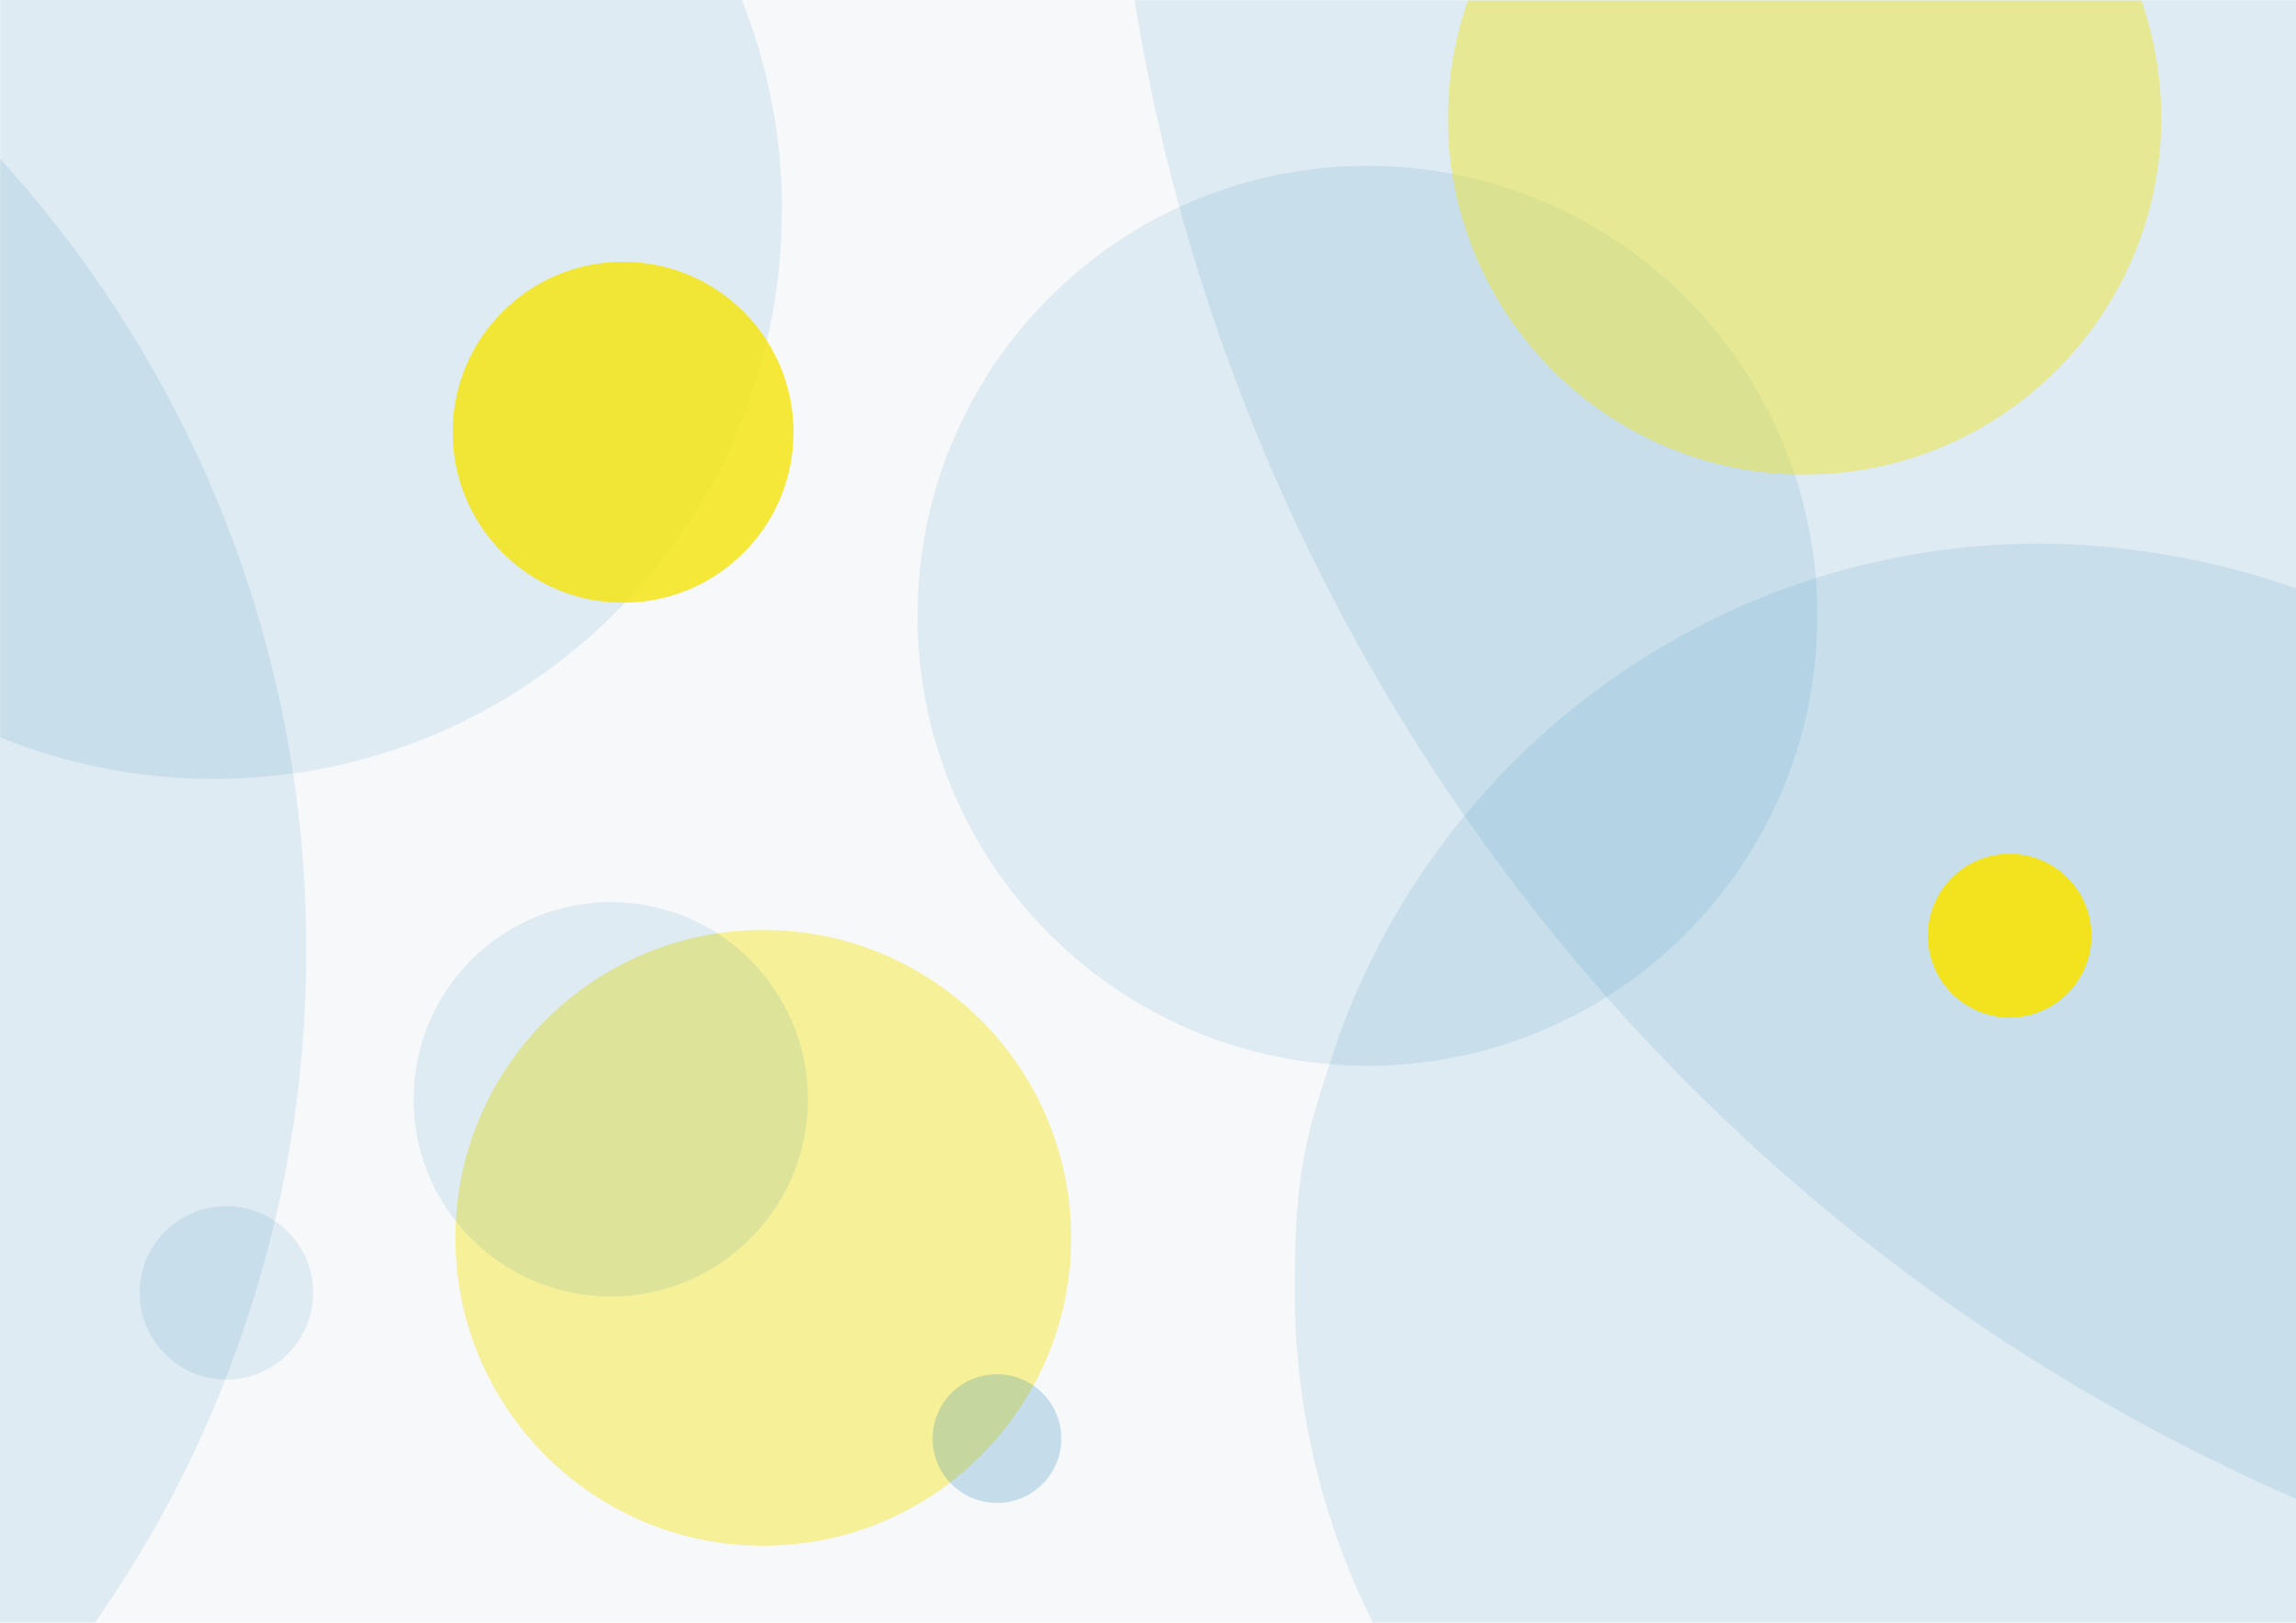
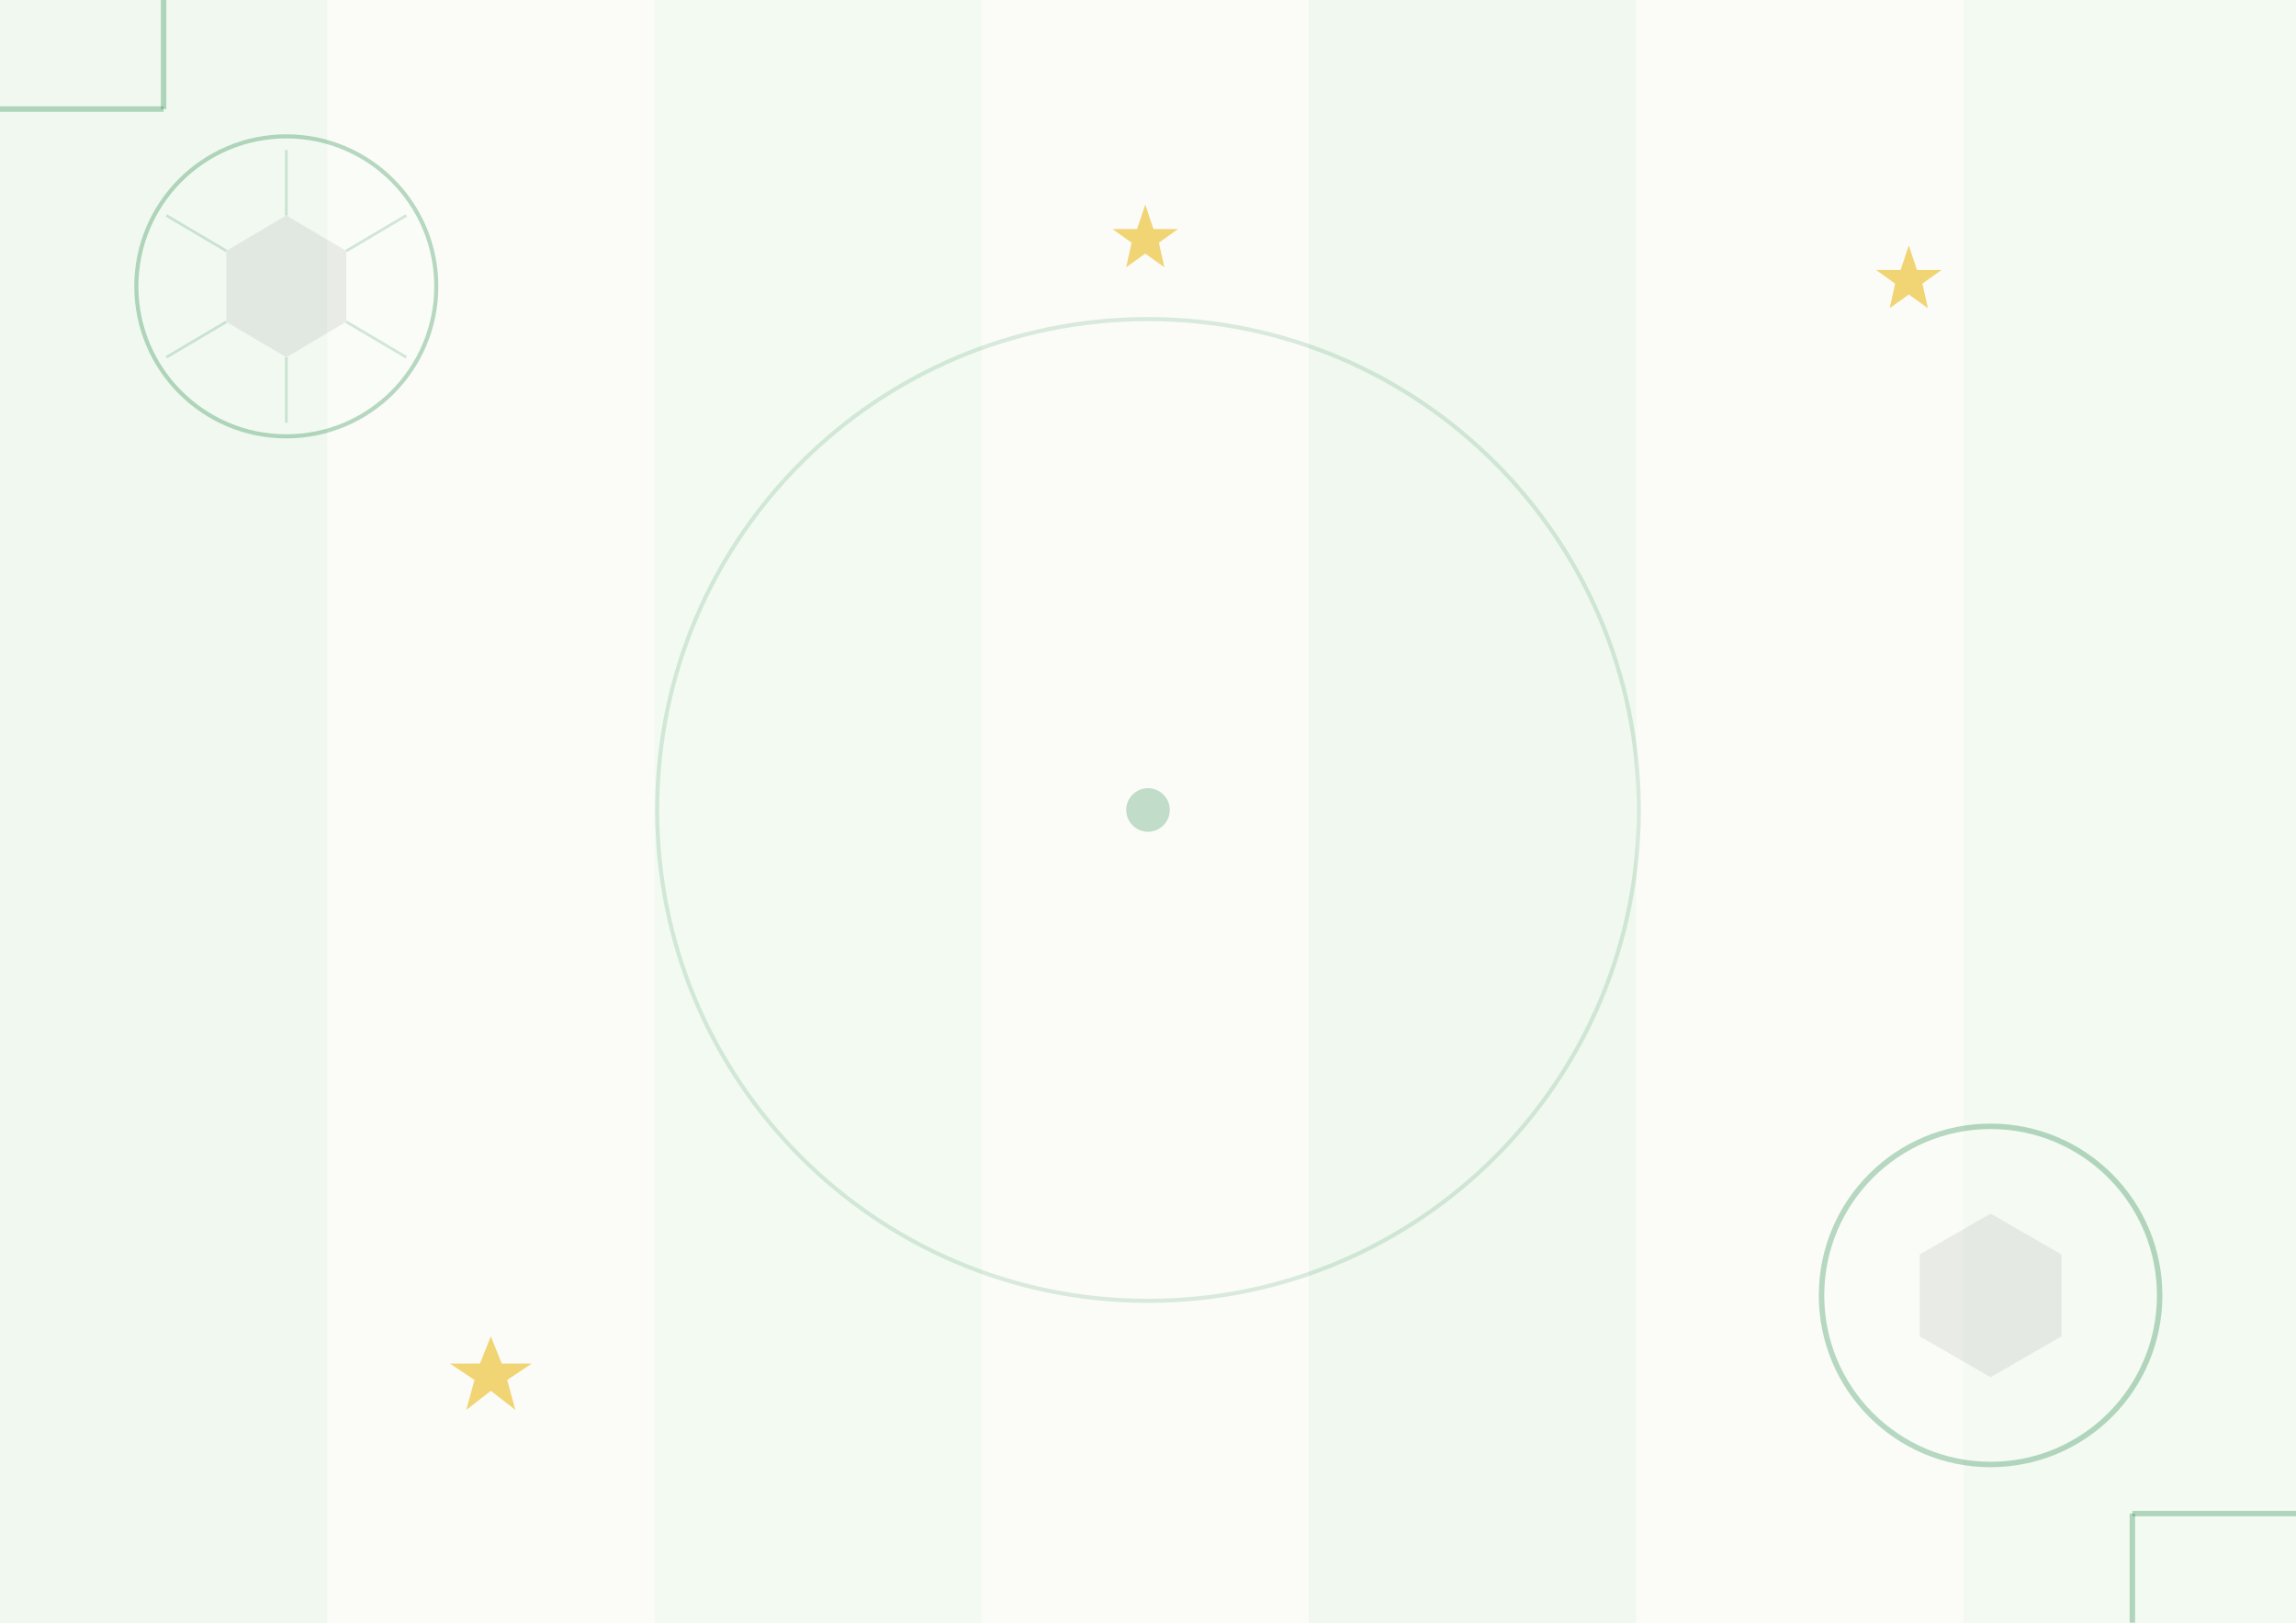
- <svg xmlns="http://www.w3.org/2000/svg" id="Layer_1" version="1.1" viewBox="0 0 842 595">
+ <svg xmlns="http://www.w3.org/2000/svg" viewBox="0 0 842 595">
  <defs>
    <style>
-       .st0 {
-         opacity: .9;
-       }
- 
-       .st0, .st1, .st2 {
-         fill: #f6e308;
-       }
- 
-       .st0, .st1, .st2, .st3, .st4 {
-         isolation: isolate;
-       }
- 
-       .st1 {
-         opacity: .8;
-       }
- 
-       .st2 {
-         opacity: .4;
-       }
- 
-       .st3 {
-         opacity: .1;
-       }
- 
-       .st3, .st4 {
-         fill: #0072b2;
-       }
- 
-       .st4 {
-         opacity: .2;
-       }
- 
-       .st5 {
-         fill: #f6f8f9;
-       }
+       .fb-bg { fill: #f8fbf6; }
+       .fb-green { fill: #16a34a; opacity: .1; }
+       .fb-green-strong { fill: #15803d; opacity: .2; }
+       .fb-grass { fill: #22c55e; opacity: .08; }
+       .fb-gold { fill: #eab308; opacity: .55; }
    </style>
  </defs>
-   <rect class="st5" width="842" height="595" />
-   <path class="st3" d="M842,0v549.6c-94.8-41.3-181.5-103.2-252.9-184.1-18.4-20.9-35.8-43-52-66.3-4.3-6.2-8.6-12.5-12.7-18.9-42.1-64.8-72.5-133.7-91.9-204.4-6.9-25.1-12.3-50.4-16.4-75.8h425.9Z" />
-   <path class="st3" d="M286.7,77.3c0,105.2-78,192.2-179.2,206.3-9.5,1.3-19.2,2-29.1,2-27.7,0-54.1-5.4-78.3-15.2V0h271.9c9.6,23.9,14.8,50,14.8,77.3h0Z" />
-   <path class="st3" d="M842,215.8v379.2h-338.5c-18.4-36.7-28.7-78.2-28.7-122.1s4.5-56.7,12.8-82.8c10.6-33.6,27.6-64.4,49.5-91,33.2-40.3,77.7-71,128.7-87.1,26-8.2,53.8-12.7,82.5-12.7s64.4,5.8,93.6,16.4h.1Z" />
-   <circle class="st2" cx="279.9" cy="453.9" r="112.9" />
-   <circle class="st3" cx="501.5" cy="225.8" r="165" />
-   <circle class="st3" cx="224" cy="403.1" r="72.3" />
-   <circle class="st3" cx="82.8" cy="474.1" r="31.8" transform="translate(-77.7 20.4) rotate(-9.6)" />
-   <circle class="st4" cx="365.6" cy="527.5" r="23.6" />
-   <circle class="st0" cx="737" cy="343.1" r="30" />
-   <path class="st3" d="M112.3,348.3c0,34.4-4,67.8-11.6,99.8h0c-4.7,19.8-10.8,39.1-18.1,57.8-12.4,31.7-28.5,61.6-47.8,89.1H0V58.2c56,61.5,94.5,139.3,107.5,225.5,3.2,21.1,4.8,42.7,4.8,64.7h0Z" />
-   <circle class="st1" cx="228.5" cy="158.5" r="62.5" />
-   <path class="st2" d="M792.6,43.2c0,72.2-58.6,130.8-130.8,130.8s-2.4,0-3.6,0c-63.6-1.7-115.9-48.9-125.6-110.2-1.1-6.7-1.6-13.5-1.6-20.5,0-15.1,2.6-29.6,7.3-43.1h247c4.7,13.5,7.3,28,7.3,43.1h0Z" />
+   <rect class="fb-bg" width="842" height="595" />
+   <rect class="fb-green" x="0" y="0" width="120" height="595" />
+   <rect class="fb-grass" x="240" y="0" width="120" height="595" />
+   <rect class="fb-green" x="480" y="0" width="120" height="595" />
+   <rect class="fb-grass" x="720" y="0" width="122" height="595" />
+   <rect fill="#fdfdf9" opacity=".5" width="842" height="595" />
+   <circle cx="421" cy="297" r="180" fill="none" stroke="#15803d" stroke-width="1.5" opacity=".15" />
+   <circle cx="421" cy="297" r="8" fill="#15803d" opacity=".25" />
+   <g transform="translate(105 105)" opacity=".3">
+     <circle r="55" fill="#f8fbf6" />
+     <circle r="55" fill="none" stroke="#15803d" stroke-width="1.5" />
+     <polygon points="0,-26 22,-13 22,13 0,26 -22,13 -22,-13" fill="#18181b" opacity=".25" />
+     <line x1="0" y1="-26" x2="0" y2="-50" stroke="#15803d" stroke-width="1" opacity=".6" />
+     <line x1="22" y1="-13" x2="44" y2="-26" stroke="#15803d" stroke-width="1" opacity=".6" />
+     <line x1="22" y1="13" x2="44" y2="26" stroke="#15803d" stroke-width="1" opacity=".6" />
+     <line x1="0" y1="26" x2="0" y2="50" stroke="#15803d" stroke-width="1" opacity=".6" />
+     <line x1="-22" y1="13" x2="-44" y2="26" stroke="#15803d" stroke-width="1" opacity=".6" />
+     <line x1="-22" y1="-13" x2="-44" y2="-26" stroke="#15803d" stroke-width="1" opacity=".6" />
+   </g>
+   <g transform="translate(730 475)" opacity=".3">
+     <circle r="62" fill="#f8fbf6" />
+     <circle r="62" fill="none" stroke="#15803d" stroke-width="2" />
+     <polygon points="0,-30 26,-15 26,15 0,30 -26,15 -26,-15" fill="#18181b" opacity=".25" />
+   </g>
+   <g class="fb-gold">
+     <polygon points="180,490 184,500 195,500 186,506 189,517 180,510 171,517 174,506 165,500 176,500" />
+     <polygon points="700,90 703,99 712,99 705,104 707,113 700,108 693,113 695,104 688,99 697,99" />
+     <polygon points="420,75 423,84 432,84 425,89 427,98 420,93 413,98 415,89 408,84 417,84" />
+   </g>
+   <line x1="0" y1="40" x2="60" y2="40" stroke="#15803d" stroke-width="2" opacity=".3" />
+   <line x1="60" y1="40" x2="60" y2="0" stroke="#15803d" stroke-width="2" opacity=".3" />
+   <line x1="842" y1="555" x2="782" y2="555" stroke="#15803d" stroke-width="2" opacity=".3" />
+   <line x1="782" y1="555" x2="782" y2="595" stroke="#15803d" stroke-width="2" opacity=".3" />
</svg>
